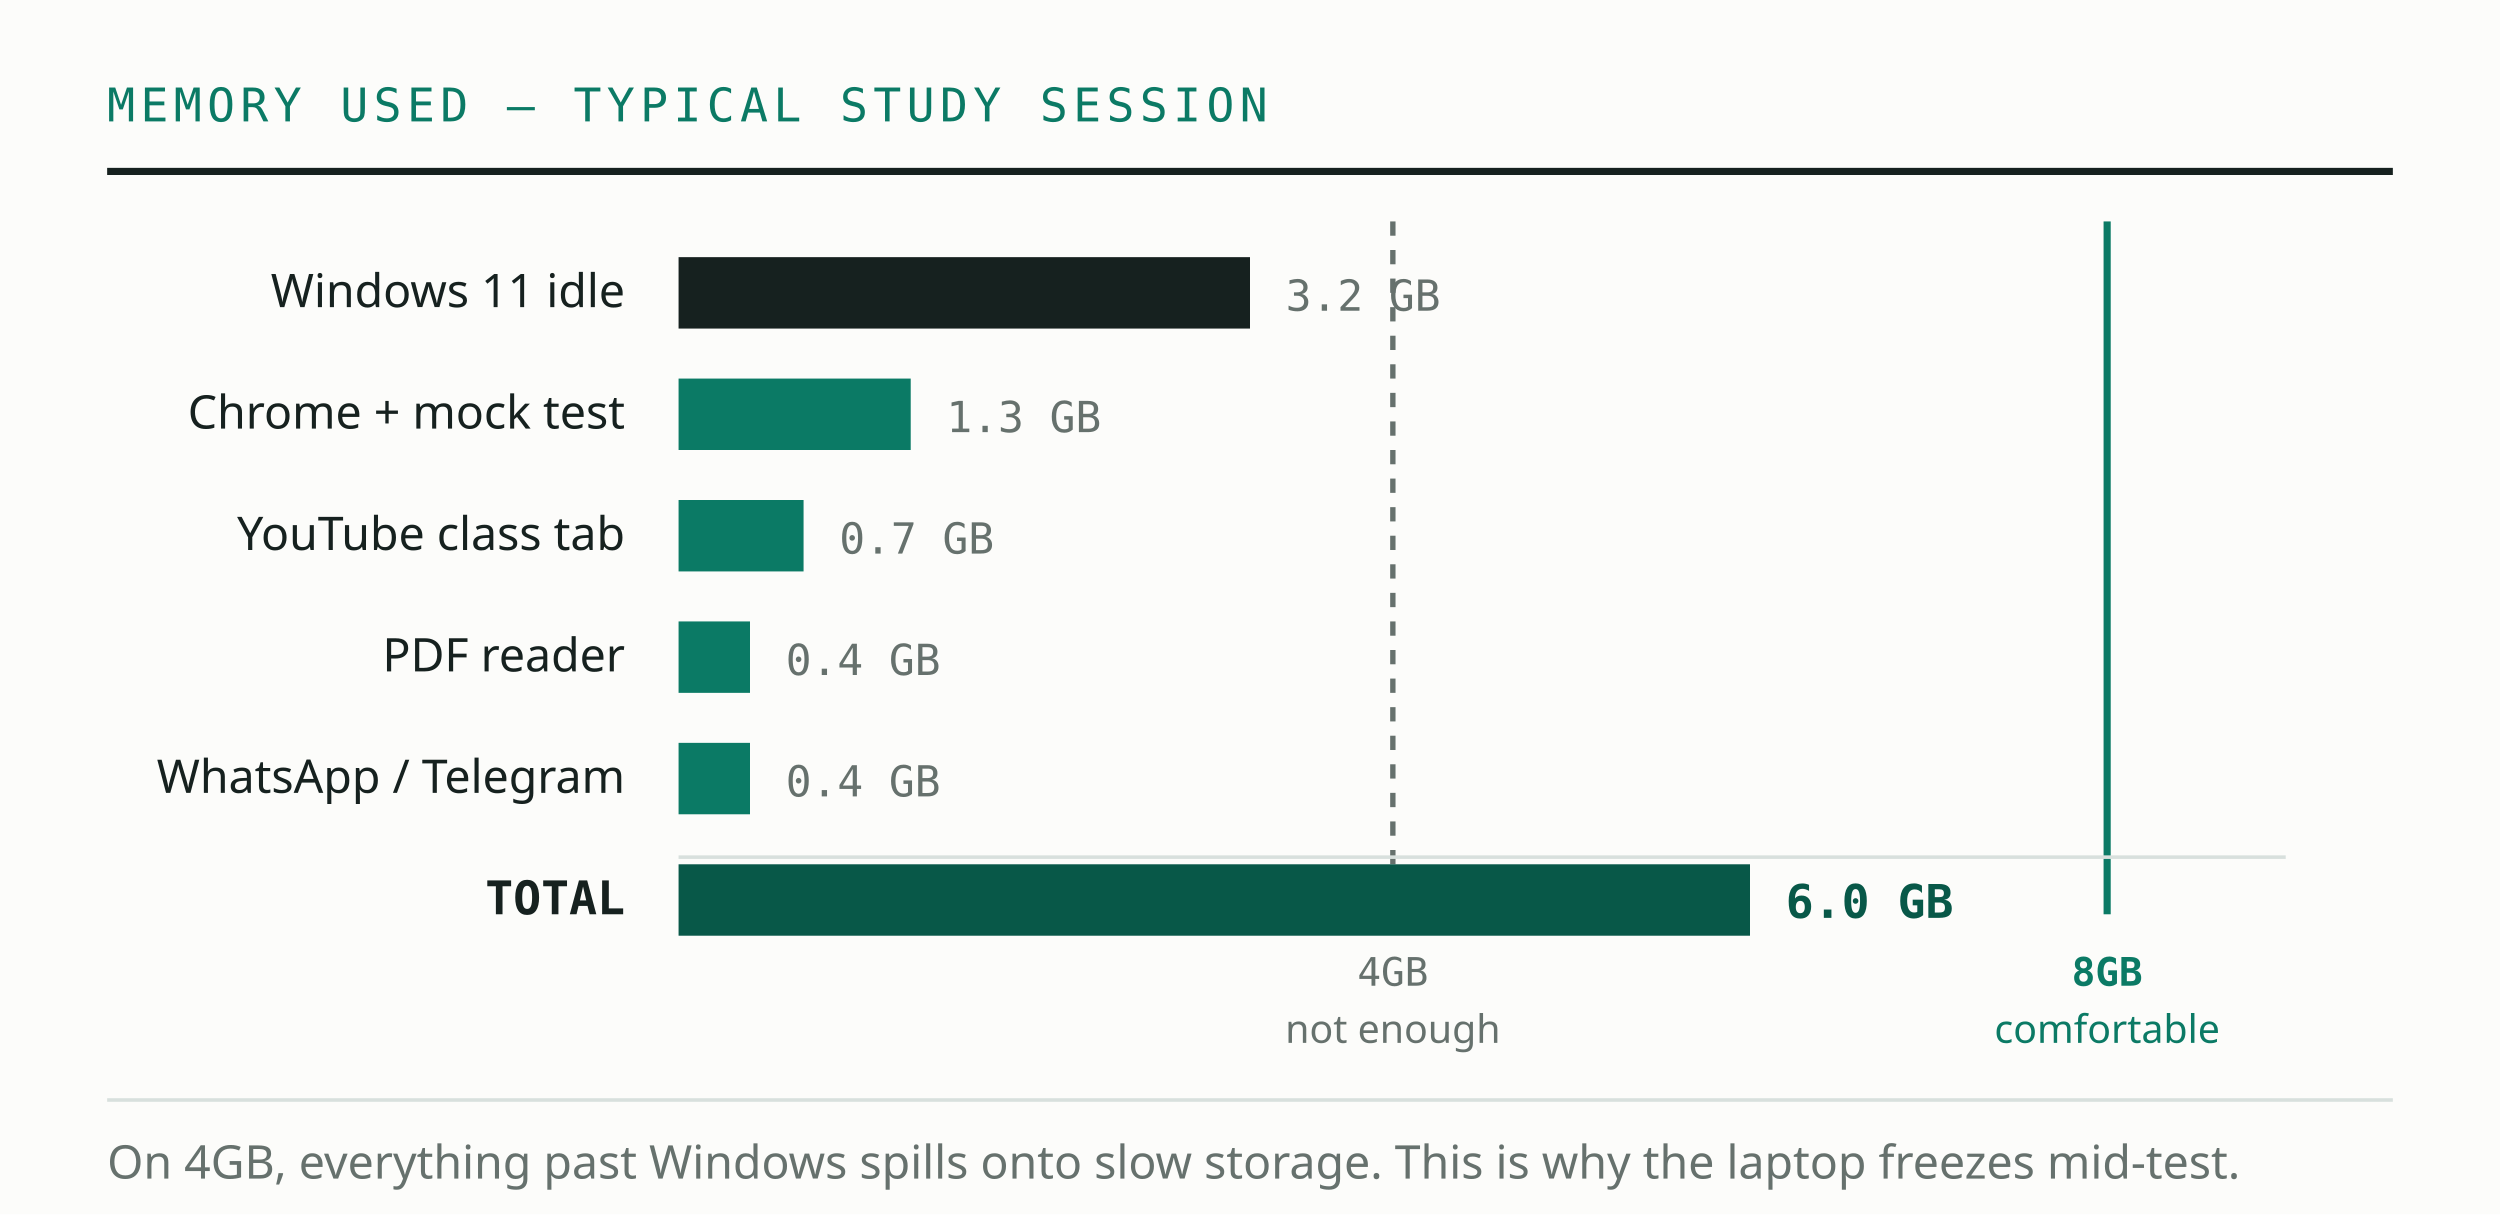
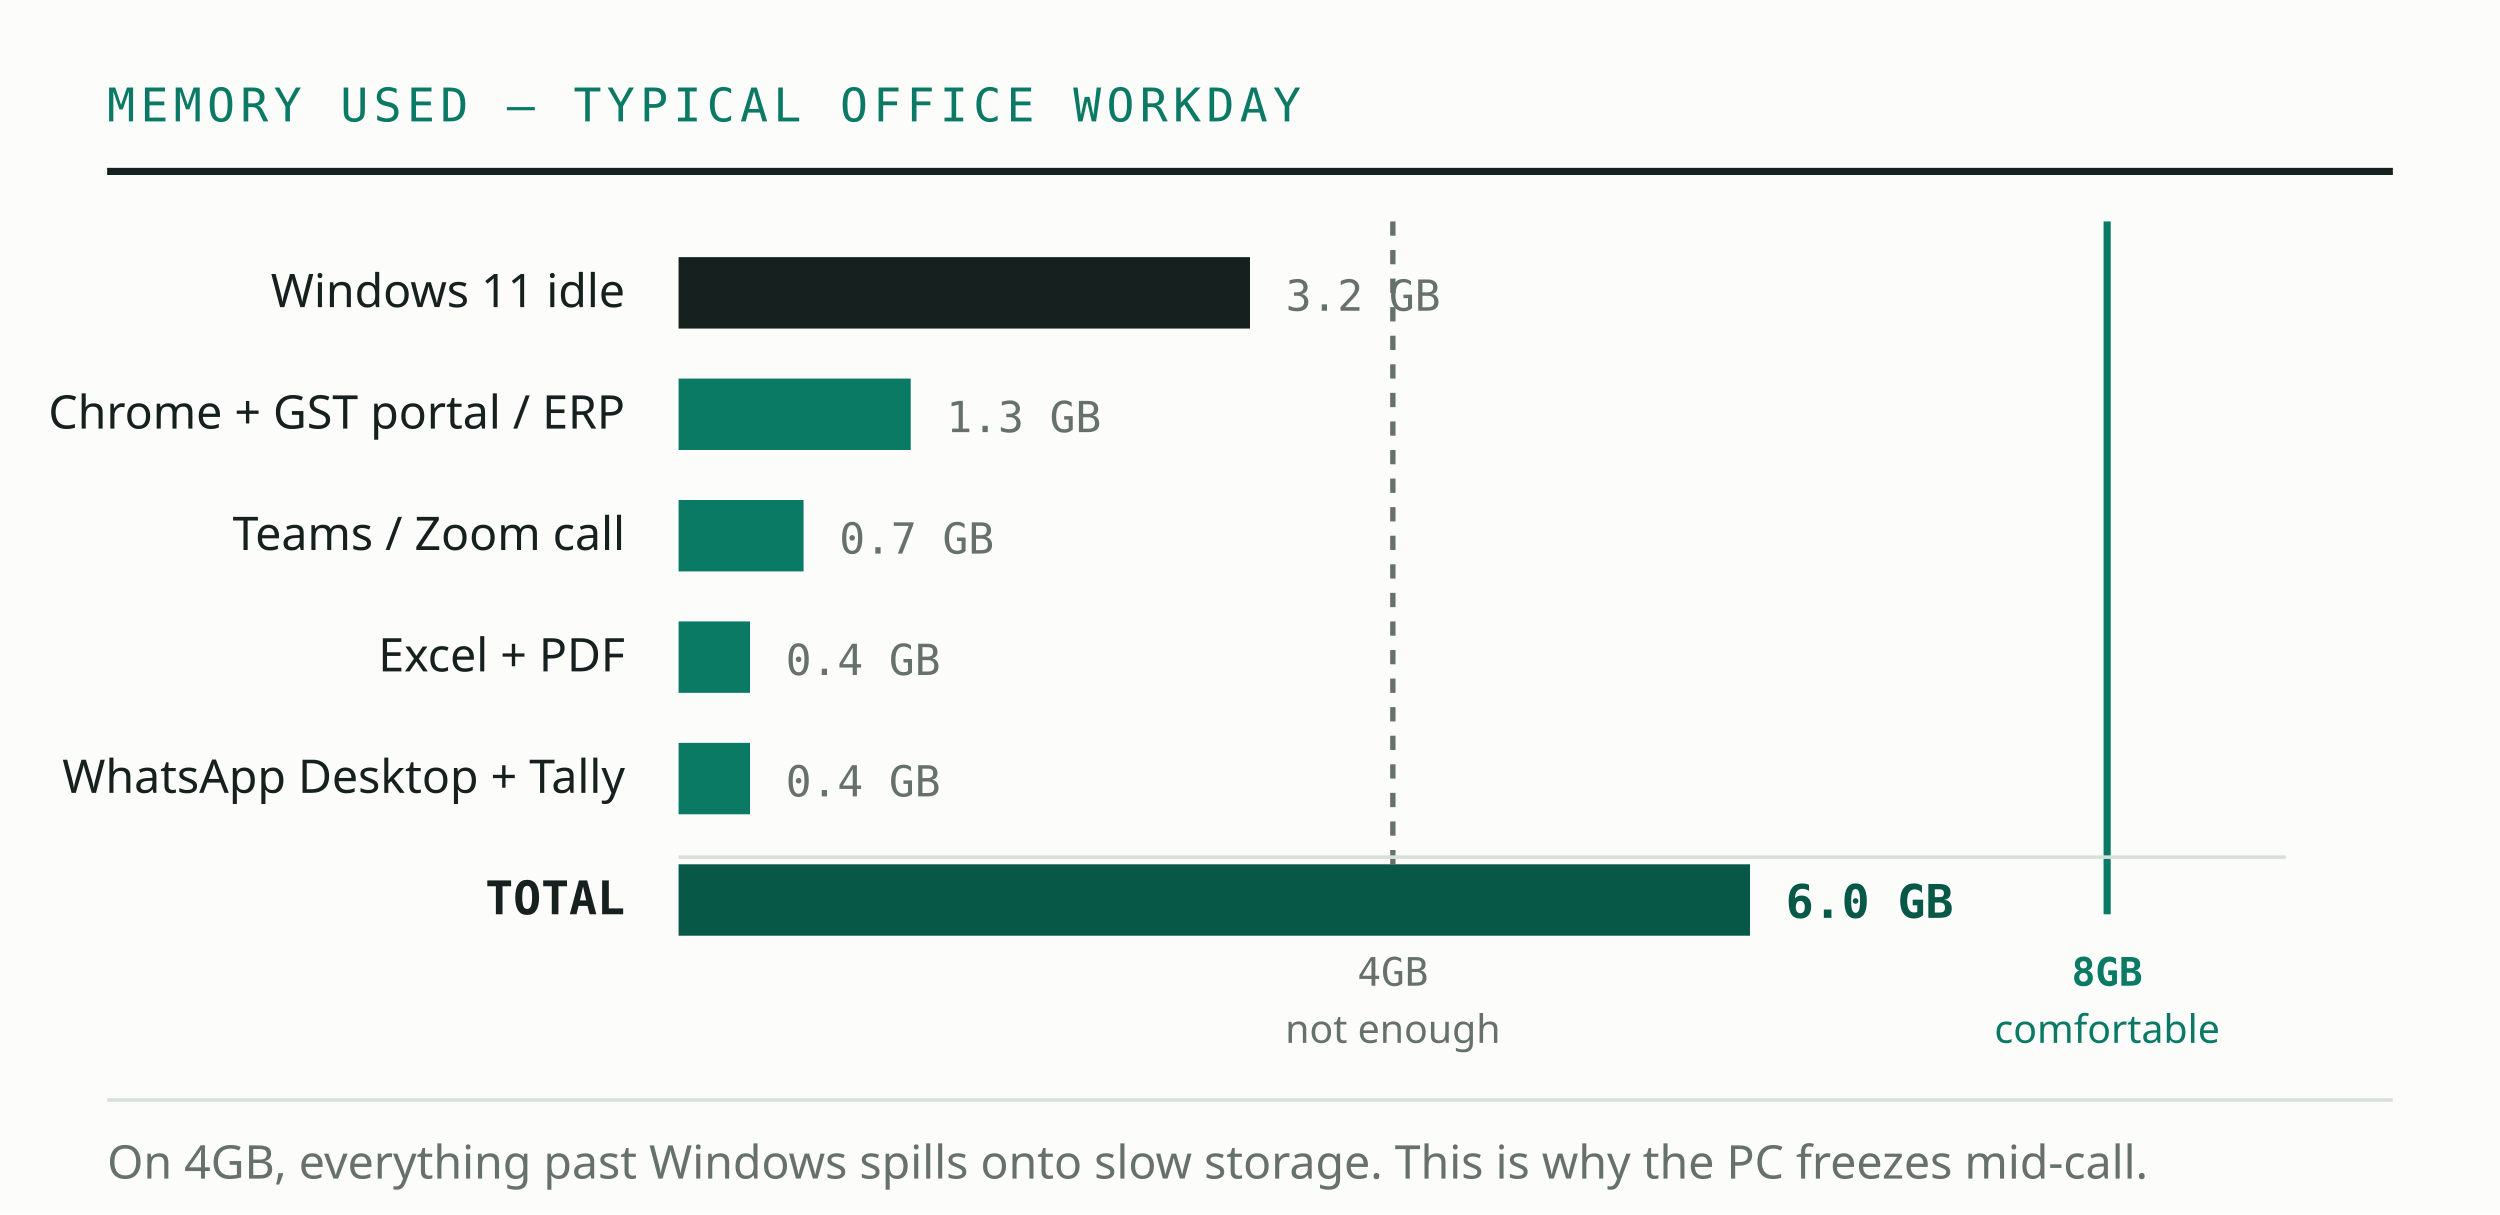
- <svg xmlns="http://www.w3.org/2000/svg" viewBox="0 0 700 340" role="img" aria-label="Bar chart of memory used during a study session: Windows 11 uses 3.2GB, Chrome with a mock test 1.3GB, a YouTube class tab 0.7GB, a PDF reader 0.4GB, and messaging apps 0.4GB, totalling about 6GB against a 4GB and an 8GB limit.">
+ <svg xmlns="http://www.w3.org/2000/svg" viewBox="0 0 700 340" role="img" aria-label="Bar chart of memory used during a typical office workday: Windows 11 uses 3.2GB, Chrome with the GST portal or ERP 1.3GB, a Teams or Zoom call 0.7GB, Excel and PDF 0.4GB and WhatsApp Desktop with Tally 0.4GB, about 6GB in total, more than a 4GB machine can hold.">
  <rect width="700" height="340" fill="#FCFCFA" />
-   <text x="30" y="34" font-family="monospace" font-size="13" letter-spacing="1.5" fill="#0B7A65">MEMORY USED — TYPICAL STUDY SESSION</text>
+   <text x="30" y="34" font-family="monospace" font-size="13" letter-spacing="1.5" fill="#0B7A65">MEMORY USED — TYPICAL OFFICE WORKDAY</text>
  <line x1="30" y1="48" x2="670" y2="48" stroke="#16211F" stroke-width="2" />
  <line x1="390" y1="62" x2="390" y2="256" stroke="#66716D" stroke-width="1.5" stroke-dasharray="4 4" />
  <text x="390" y="276" font-family="monospace" font-size="11" fill="#66716D" text-anchor="middle">4GB</text>
  <text x="390" y="292" font-family="sans-serif" font-size="11" fill="#66716D" text-anchor="middle">not enough</text>
  <line x1="590" y1="62" x2="590" y2="256" stroke="#0B7A65" stroke-width="2" />
  <text x="590" y="276" font-family="monospace" font-size="11" font-weight="600" fill="#0B7A65" text-anchor="middle">8GB</text>
  <text x="590" y="292" font-family="sans-serif" font-size="11" fill="#0B7A65" text-anchor="middle">comfortable</text>
  <text x="175" y="86" font-family="sans-serif" font-size="13" fill="#16211F" text-anchor="end">Windows 11 idle</text>
  <rect x="190" y="72" width="160" height="20" fill="#16211F" />
  <text x="360" y="87" font-family="monospace" font-size="12" fill="#66716D">3.2 GB</text>
-   <text x="175" y="120" font-family="sans-serif" font-size="13" fill="#16211F" text-anchor="end">Chrome + mock test</text>
+   <text x="175" y="120" font-family="sans-serif" font-size="13" fill="#16211F" text-anchor="end">Chrome + GST portal / ERP</text>
  <rect x="190" y="106" width="65" height="20" fill="#0B7A65" />
  <text x="265" y="121" font-family="monospace" font-size="12" fill="#66716D">1.3 GB</text>
-   <text x="175" y="154" font-family="sans-serif" font-size="13" fill="#16211F" text-anchor="end">YouTube class tab</text>
+   <text x="175" y="154" font-family="sans-serif" font-size="13" fill="#16211F" text-anchor="end">Teams / Zoom call</text>
  <rect x="190" y="140" width="35" height="20" fill="#0B7A65" />
  <text x="235" y="155" font-family="monospace" font-size="12" fill="#66716D">0.7 GB</text>
-   <text x="175" y="188" font-family="sans-serif" font-size="13" fill="#16211F" text-anchor="end">PDF reader</text>
+   <text x="175" y="188" font-family="sans-serif" font-size="13" fill="#16211F" text-anchor="end">Excel + PDF</text>
  <rect x="190" y="174" width="20" height="20" fill="#0B7A65" />
  <text x="220" y="189" font-family="monospace" font-size="12" fill="#66716D">0.4 GB</text>
-   <text x="175" y="222" font-family="sans-serif" font-size="13" fill="#16211F" text-anchor="end">WhatsApp / Telegram</text>
+   <text x="175" y="222" font-family="sans-serif" font-size="13" fill="#16211F" text-anchor="end">WhatsApp Desktop + Tally</text>
  <rect x="190" y="208" width="20" height="20" fill="#0B7A65" />
  <text x="220" y="223" font-family="monospace" font-size="12" fill="#66716D">0.4 GB</text>
  <line x1="190" y1="240" x2="640" y2="240" stroke="#D8E0DD" stroke-width="1" />
  <text x="175" y="256" font-family="monospace" font-size="13" font-weight="600" fill="#16211F" text-anchor="end">TOTAL</text>
  <rect x="190" y="242" width="300" height="20" fill="#085848" />
  <text x="500" y="257" font-family="monospace" font-size="13" font-weight="600" fill="#085848">6.0 GB</text>
  <line x1="30" y1="308" x2="670" y2="308" stroke="#D8E0DD" stroke-width="1" />
-   <text x="30" y="330" font-family="sans-serif" font-size="13" fill="#66716D">On 4GB, everything past Windows spills onto slow storage. This is why the laptop freezes mid-test.</text>
+   <text x="30" y="330" font-family="sans-serif" font-size="13" fill="#66716D">On 4GB, everything past Windows spills onto slow storage. This is why the PC freezes mid-call.</text>
</svg>
